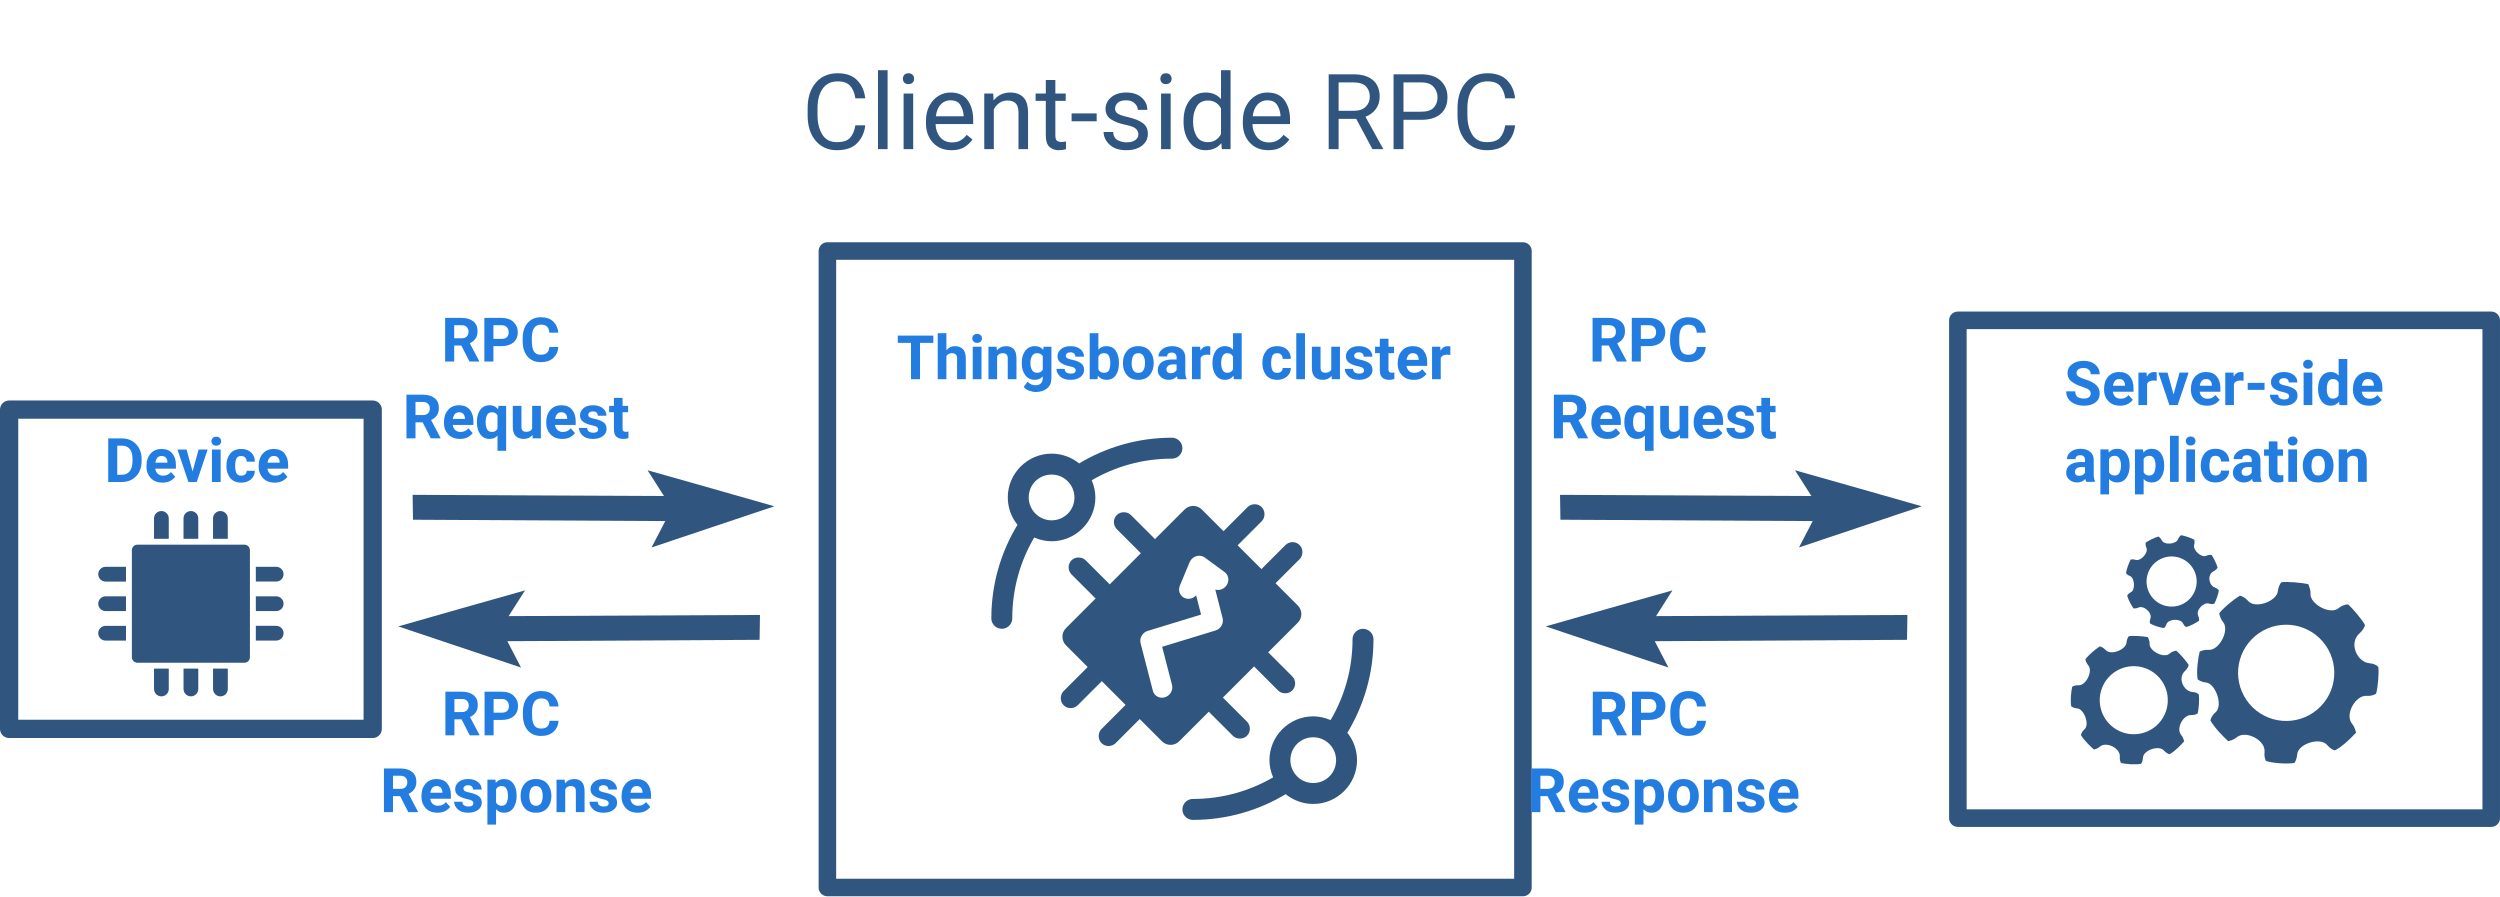
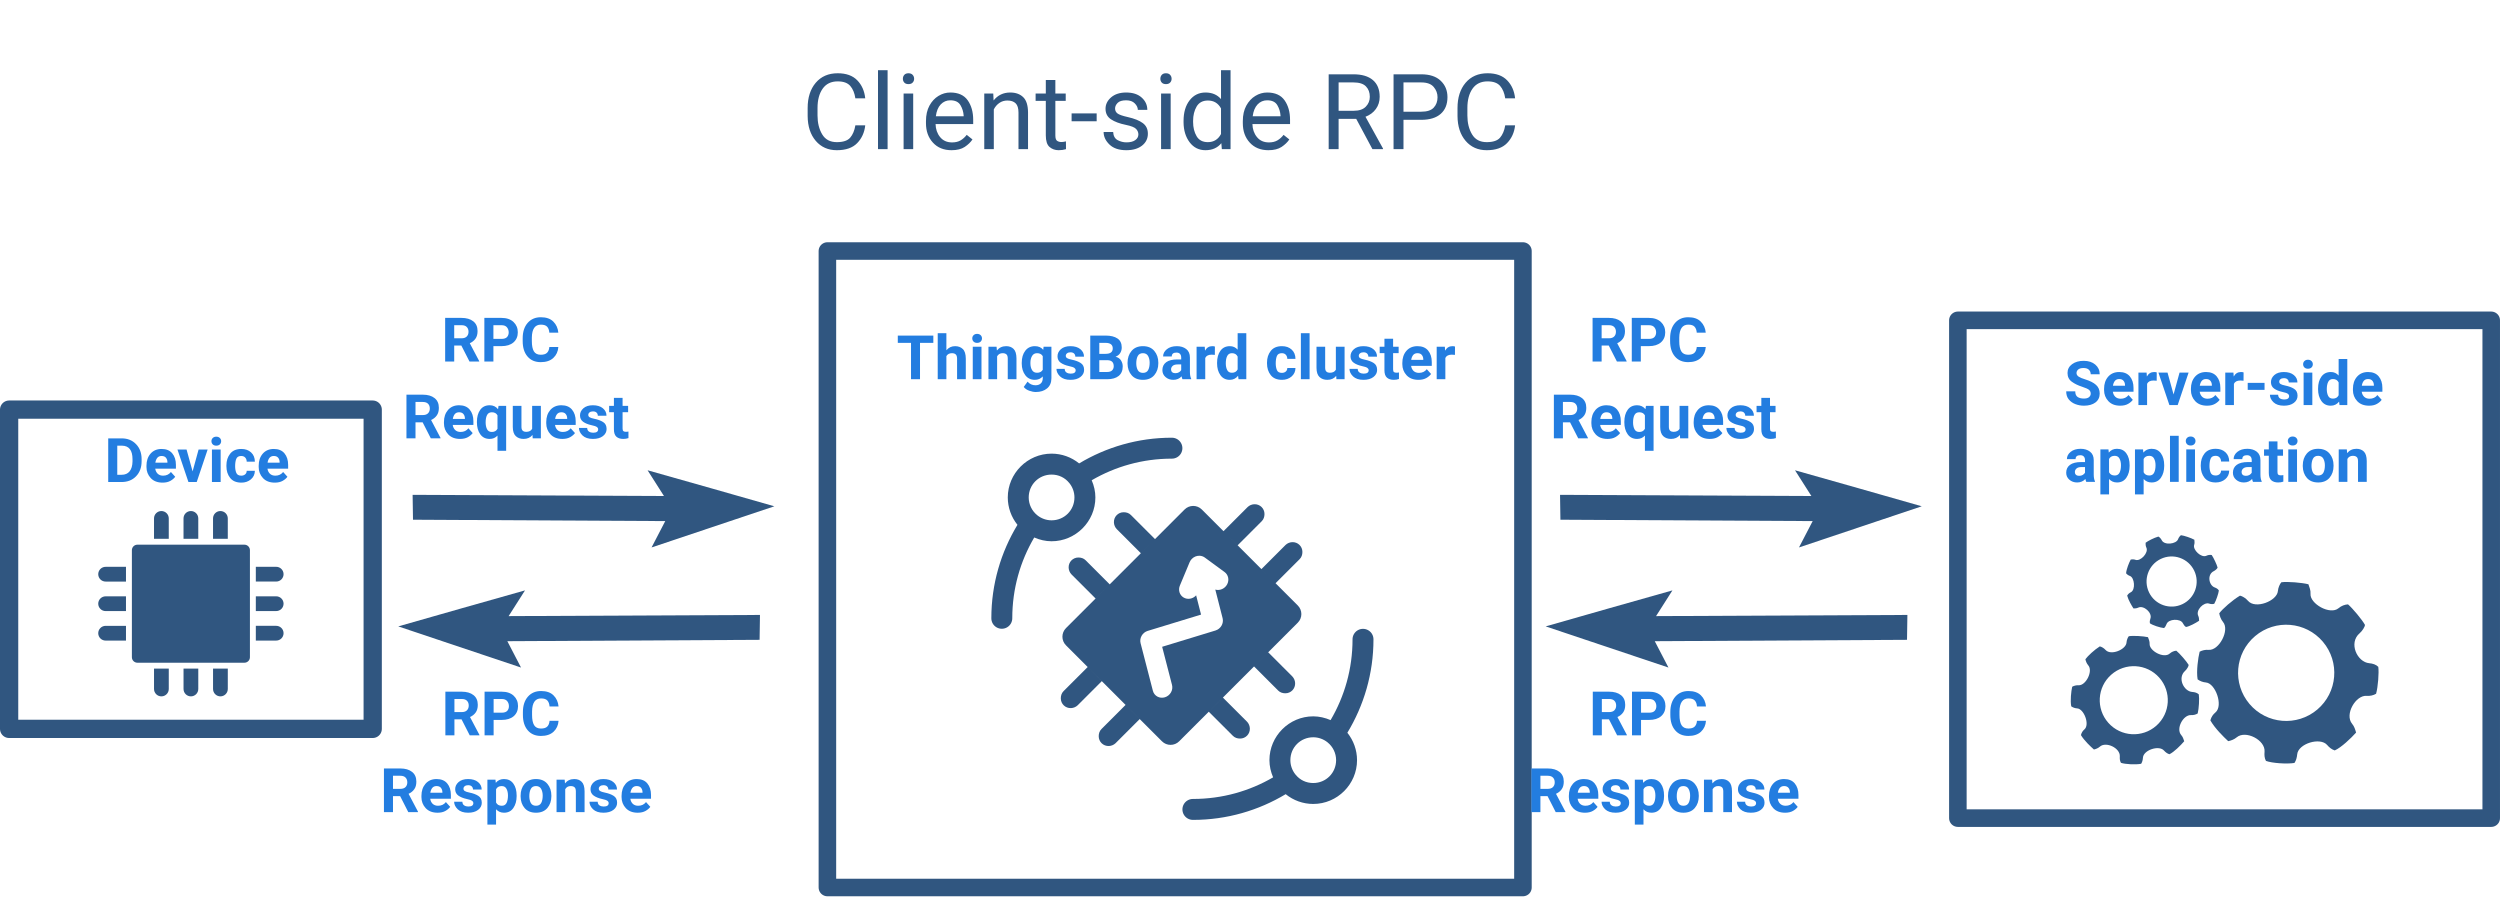
<svg xmlns="http://www.w3.org/2000/svg" id="svg2" height="255.36" width="712.29" version="1.1" viewBox="0 0 712.293 255.357">
  <g id="layer1" transform="translate(29.29 -718.71)">
    <text id="text5032" style="word-spacing:0px;letter-spacing:0px" xml:space="preserve" font-size="30px" line-height="125%" y="761.207" x="199.058" font-family="Roboto" fill="#305680">
      <tspan id="tspan5034" x="199.058" y="761.207">Client-side RPC</tspan>
    </text>
    <g id="g9084">
      <g id="g9893" transform="translate(0 6.7765)">
        <g id="g4264" fill="#305680" transform="matrix(.4204 0 0 .4204 82.238 704.98)">
          <g id="g4283" transform="translate(-318.77 19.031)" fill="#305680">
            <path id="rect5324" style="color-rendering:auto;text-decoration-color:#000000;color:#000000;isolation:auto;mix-blend-mode:normal;shape-rendering:auto;solid-color:#000000;block-progression:tb;text-decoration-line:none;text-decoration-style:solid;image-rendering:auto;white-space:normal;text-indent:0;text-transform:none" d="m146.6 366.65c-2.065 0-3.739 1.674-3.739 3.739v72.522c0 2.065 1.674 3.739 3.739 3.739h72.522c2.065-0 3.739-1.674 3.739-3.739v-72.522c-0-2.065-1.674-3.739-3.739-3.739z" />
            <g id="g5386" fill-rule="evenodd" transform="translate(-257.14 294.29)">
              <path id="path5330" style="color-rendering:auto;text-decoration-color:#000000;color:#000000;isolation:auto;mix-blend-mode:normal;shape-rendering:auto;solid-color:#000000;block-progression:tb;text-decoration-line:none;text-decoration-style:solid;image-rendering:auto;white-space:normal;text-indent:0;text-transform:none" d="m419.92 49.559a5 5 0 0 0 -4.923 5.07v13.733h9.999v-13.733a5 5 0 0 0 -5.076 -5.07z" />
              <path id="path5330-6" style="color-rendering:auto;text-decoration-color:#000000;color:#000000;isolation:auto;mix-blend-mode:normal;shape-rendering:auto;solid-color:#000000;block-progression:tb;text-decoration-line:none;text-decoration-style:solid;image-rendering:auto;white-space:normal;text-indent:0;text-transform:none" d="m439.92 49.559a5 5 0 0 0 -4.923 5.07v13.733h9.999v-13.733a5 5 0 0 0 -5.076 -5.07z" />
              <path id="path5330-6-7" style="color-rendering:auto;text-decoration-color:#000000;color:#000000;isolation:auto;mix-blend-mode:normal;shape-rendering:auto;solid-color:#000000;block-progression:tb;text-decoration-line:none;text-decoration-style:solid;image-rendering:auto;white-space:normal;text-indent:0;text-transform:none" d="m459.92 49.559a5 5 0 0 0 -4.923 5.07v13.733h9.999v-13.733a5 5 0 0 0 -5.076 -5.07z" />
            </g>
            <g id="g5386-5" fill-rule="evenodd" transform="matrix(-1 0 0 -1 622.86 519.01)">
              <path id="path5330-3" style="color-rendering:auto;text-decoration-color:#000000;color:#000000;isolation:auto;mix-blend-mode:normal;shape-rendering:auto;solid-color:#000000;block-progression:tb;text-decoration-line:none;text-decoration-style:solid;image-rendering:auto;white-space:normal;text-indent:0;text-transform:none" d="m419.92 49.559a5 5 0 0 0 -4.923 5.07v13.733h9.999v-13.733a5 5 0 0 0 -5.076 -5.07z" />
              <path id="path5330-6-5" style="color-rendering:auto;text-decoration-color:#000000;color:#000000;isolation:auto;mix-blend-mode:normal;shape-rendering:auto;solid-color:#000000;block-progression:tb;text-decoration-line:none;text-decoration-style:solid;image-rendering:auto;white-space:normal;text-indent:0;text-transform:none" d="m439.92 49.559a5 5 0 0 0 -4.923 5.07v13.733h9.999v-13.733a5 5 0 0 0 -5.076 -5.07z" />
              <path id="path5330-6-7-6" style="color-rendering:auto;text-decoration-color:#000000;color:#000000;isolation:auto;mix-blend-mode:normal;shape-rendering:auto;solid-color:#000000;block-progression:tb;text-decoration-line:none;text-decoration-style:solid;image-rendering:auto;white-space:normal;text-indent:0;text-transform:none" d="m459.92 49.559a5 5 0 0 0 -4.923 5.07v13.733h9.999v-13.733a5 5 0 0 0 -5.076 -5.07z" />
            </g>
            <g id="g5386-2" fill-rule="evenodd" transform="matrix(0 -1 1 0 70.498 846.65)">
              <path id="path5330-9" style="color-rendering:auto;text-decoration-color:#000000;color:#000000;isolation:auto;mix-blend-mode:normal;shape-rendering:auto;solid-color:#000000;block-progression:tb;text-decoration-line:none;text-decoration-style:solid;image-rendering:auto;white-space:normal;text-indent:0;text-transform:none" d="m419.92 49.559a5 5 0 0 0 -4.923 5.07v13.733h9.999v-13.733a5 5 0 0 0 -5.076 -5.07z" />
              <path id="path5330-6-1" style="color-rendering:auto;text-decoration-color:#000000;color:#000000;isolation:auto;mix-blend-mode:normal;shape-rendering:auto;solid-color:#000000;block-progression:tb;text-decoration-line:none;text-decoration-style:solid;image-rendering:auto;white-space:normal;text-indent:0;text-transform:none" d="m439.92 49.559a5 5 0 0 0 -4.923 5.07v13.733h9.999v-13.733a5 5 0 0 0 -5.076 -5.07z" />
              <path id="path5330-6-7-2" style="color-rendering:auto;text-decoration-color:#000000;color:#000000;isolation:auto;mix-blend-mode:normal;shape-rendering:auto;solid-color:#000000;block-progression:tb;text-decoration-line:none;text-decoration-style:solid;image-rendering:auto;white-space:normal;text-indent:0;text-transform:none" d="m459.92 49.559a5 5 0 0 0 -4.923 5.07v13.733h9.999v-13.733a5 5 0 0 0 -5.076 -5.07z" />
            </g>
            <g id="g5386-2-7" fill-rule="evenodd" transform="matrix(0 1 -1 0 295.22 -33.352)">
              <path id="path5330-9-0" style="color-rendering:auto;text-decoration-color:#000000;color:#000000;isolation:auto;mix-blend-mode:normal;shape-rendering:auto;solid-color:#000000;block-progression:tb;text-decoration-line:none;text-decoration-style:solid;image-rendering:auto;white-space:normal;text-indent:0;text-transform:none" d="m419.92 49.559a5 5 0 0 0 -4.923 5.07v13.733h9.999v-13.733a5 5 0 0 0 -5.076 -5.07z" />
              <path id="path5330-6-1-9" style="color-rendering:auto;text-decoration-color:#000000;color:#000000;isolation:auto;mix-blend-mode:normal;shape-rendering:auto;solid-color:#000000;block-progression:tb;text-decoration-line:none;text-decoration-style:solid;image-rendering:auto;white-space:normal;text-indent:0;text-transform:none" d="m439.92 49.559a5 5 0 0 0 -4.923 5.07v13.733h9.999v-13.733a5 5 0 0 0 -5.076 -5.07z" />
              <path id="path5330-6-7-2-3" style="color-rendering:auto;text-decoration-color:#000000;color:#000000;isolation:auto;mix-blend-mode:normal;shape-rendering:auto;solid-color:#000000;block-progression:tb;text-decoration-line:none;text-decoration-style:solid;image-rendering:auto;white-space:normal;text-indent:0;text-transform:none" d="m459.92 49.559a5 5 0 0 0 -4.923 5.07v13.733h9.999v-13.733a5 5 0 0 0 -5.076 -5.07z" />
            </g>
          </g>
        </g>
        <rect id="rect6925-8-9-5-7" stroke-linejoin="round" height="90.962" width="103.59" stroke="#305680" stroke-linecap="round" y="828.64" x="-26.69" stroke-width="5.201" fill="none" />
        <text id="text4914-1-2-0-6-0" style="word-spacing:0px;letter-spacing:0px" font-weight="bold" xml:space="preserve" font-size="17.5px" line-height="125%" y="849.272" x="0.435" font-family="Roboto" fill="#237de0">
          <tspan id="tspan4916-7-0-6-5-9" x="0.435" y="849.272">Device</tspan>
        </text>
      </g>
      <g id="g9884">
        <rect id="rect6925-0" stroke-linejoin="round" height="181.34" width="198.17" stroke="#305680" stroke-linecap="round" y="790.23" x="206.45" stroke-width="5" fill="none" />
        <text id="text4914-1" style="word-spacing:0px;letter-spacing:0px" font-weight="bold" xml:space="preserve" font-size="26.216px" line-height="125%" y="826.758" x="226.163" font-family="Roboto" fill="#237de0">
-           <tspan id="tspan4916-7" font-size="17.5px" y="826.758" x="226.163">Thingsboard cluster</tspan>
+           <tspan id="tspan4916-7" font-size="17.5px" y="826.758" x="226.163">ThingsBoard cluster</tspan>
        </text>
        <g id="g4241" transform="matrix(.34024 0 0 .34024 253.16 594.24)" stroke-width="28" fill="#305680">
          <path id="path4278" style="color-rendering:auto;text-decoration-color:#000000;color:#000000;isolation:auto;mix-blend-mode:normal;shape-rendering:auto;solid-color:#000000;block-progression:tb;text-decoration-line:none;text-decoration-style:solid;image-rendering:auto;white-space:normal;text-indent:0;text-transform:none" d="m151.13 732.36c-28.363 0-54.915 7.915-77.613 21.537-6.472-5.262-14.605-8.191-23.067-8.194a8.766 8.766 0 0 0 -0.004 0c-20.154 0.001-36.679 16.528-36.678 36.682a8.766 8.766 0 0 0 0 0.011c0.01 8.415 2.927 16.483 8.103 22.927-13.83 22.83-21.87 49.58-21.87 78.17a8.766 8.766 0 1 0 17.531 0c0-24.702 6.719-47.748 18.378-67.574 4.566 1.985 9.473 3.15 14.519 3.157a8.766 8.766 0 0 0 0.012 0c20.155 0.001 36.683-16.527 36.682-36.682a8.766 8.766 0 0 0 0 -0.004c-0.002-4.999-1.139-9.863-3.083-14.397 19.717-11.484 42.585-18.095 67.085-18.095a8.766 8.766 0 1 0 0 -17.531zm-100.69 30.88c5.913 0.002 11.191 2.512 14.836 7.077a8.766 8.766 0 0 0 0.183 0.215c2.671 3.38 4.133 7.553 4.134 11.863-0.002 10.677-8.468 19.144-19.144 19.148-4.37-0.008-8.601-1.509-12-4.255a8.766 8.766 0 0 0 -0.012 -0.009c-4.514-3.633-7.136-9.098-7.144-14.893 0.003-10.677 8.47-19.144 19.148-19.146z" />
          <path id="path4486-0-9-6-9-7-6-5" style="color-rendering:auto;text-decoration-color:#000000;color:#000000;isolation:auto;mix-blend-mode:normal;shape-rendering:auto;solid-color:#000000;block-progression:tb;text-decoration-line:none;text-decoration-style:solid;image-rendering:auto;white-space:normal;text-indent:0;text-transform:none" d="m66.992 835.19c-1.492 1.558-2.366 3.71-2.258 6.071 0.096 2.045 0.913 4.02 2.337 5.518 6.805 6.856 20.223 20.223 20.223 20.223l11.844-11.83s-12.973-12.961-20.176-20.171c-1.604-1.633-3.75-2.314-6.012-2.324-2.358-0.011-4.467 0.954-5.959 2.512zm32.147 19.983-36.639 36.639c-3.975 3.976-3.975 10.421 0 14.397l18.156 18.156 31.753 31.753 30.478 30.478c3.976 3.976 10.422 3.976 14.398 0l24.791-24.791 37.914-37.914 36.639-36.639c3.975-3.976 3.975-10.422-0.001-14.398l-18.63-18.63-31.75-31.76-30.01-30c-3.976-3.975-10.421-3.975-14.397 0l-24.79 24.79-37.91 37.91zm37.911-37.91s-12.973-12.961-20.176-20.171c-1.604-1.633-3.75-2.314-6.012-2.324-4.717-0.023-8.434 3.862-8.217 8.583 0.096 2.045 0.913 4.02 2.337 5.518 6.805 6.856 20.223 20.223 20.223 20.223l11.844-11.83zm69.193 5.213s12.961-12.973 20.171-20.176c1.633-1.604 2.314-3.75 2.324-6.012 0.022-4.717-3.862-8.434-8.583-8.217-2.045 0.096-4.02 0.913-5.518 2.337-6.856 6.805-20.223 20.223-20.223 20.223l11.83 11.844zm31.753 31.753s12.961-12.973 20.171-20.176c1.633-1.604 2.314-3.75 2.324-6.012 0.022-4.717-3.862-8.434-8.583-8.217-2.045 0.096-4.02 0.913-5.518 2.337-6.856 6.805-20.223 20.223-20.223 20.223l11.83 11.844zm-18.009 69.667s12.973 12.961 20.178 20.169c1.604 1.632 3.75 2.314 6.012 2.324 4.717 0.022 8.434-3.861 8.217-8.583l-0.002 0.002c-0.096-2.045-0.914-4.021-2.338-5.519-6.805-6.856-20.222-20.222-20.222-20.222l-11.844 11.83zm-37.914 37.914s12.973 12.961 20.178 20.169c1.604 1.632 3.75 2.314 6.012 2.324 4.717 0.023 8.434-3.861 8.217-8.583h-0.002c-0.096-2.045-0.913-4.021-2.337-5.518-6.805-6.856-20.223-20.223-20.223-20.223l-11.844 11.83zm-69.667-5.687s-12.961 12.973-20.169 20.178c-1.632 1.604-2.314 3.75-2.324 6.012-0.023 4.717 3.861 8.434 8.583 8.217h-0.002c2.045-0.096 4.02-0.913 5.518-2.337 6.856-6.805 20.223-20.223 20.223-20.223l-11.82-11.84zm-31.743-31.74s-12.961 12.973-20.169 20.178c-1.632 1.604-2.314 3.75-2.324 6.012-0.023 4.717 3.861 8.434 8.583 8.217h-0.002c2.045-0.096 4.02-0.913 5.518-2.337 6.856-6.805 20.223-20.223 20.223-20.223l-11.829-11.85zm87.237-90.554c1.679-1.706 3.967-2.66 6.297-2.626 1.663 0.024 3.253 0.55 4.562 1.51l16.499 12.1c3.201 2.297 4.144 6.659 2.231 10.312-1.914 3.653-6.123 5.524-9.951 4.423l6.124 23.948c1.113 4.352-1.564 8.968-5.983 10.317l-44.642 13.631 8.246 31.883c1.173 4.37-1.502 9.044-5.955 10.407s-8.976-1.111-10.068-5.505l-10.282-39.769c-1.127-4.356 1.549-8.985 5.976-10.338l44.661-13.637-4.122-16.118c-2.763 3.064-7.234 3.808-10.586 1.762-3.353-2.047-4.614-6.29-2.986-10.047l8.117-19.454c0.433-1.038 1.067-1.989 1.862-2.797z" fill-rule="evenodd" />
          <path id="path4278-5" style="color-rendering:auto;text-decoration-color:#000000;color:#000000;isolation:auto;mix-blend-mode:normal;shape-rendering:auto;solid-color:#000000;block-progression:tb;text-decoration-line:none;text-decoration-style:solid;image-rendering:auto;white-space:normal;text-indent:0;text-transform:none" d="m168.87 1052.4c28.363 0 54.915-7.915 77.614-21.538 6.472 5.262 14.605 8.192 23.067 8.194a8.766 8.766 0 0 0 0.004 0c20.155-0.001 36.68-16.528 36.679-36.682a8.766 8.766 0 0 0 0 -0.011c-0.01-8.415-2.927-16.484-8.103-22.927 13.825-22.82 21.866-49.572 21.866-78.162a8.766 8.766 0 1 0 -17.531 0c0 24.703-6.719 47.749-18.378 67.575-4.566-1.985-9.473-3.15-14.519-3.157a8.766 8.766 0 0 0 -0.012 0c-20.155-0.001-36.683 16.527-36.682 36.682 0.002 4.999 1.139 9.863 3.083 14.397-19.717 11.484-42.586 18.095-67.086 18.095a8.766 8.766 0 1 0 0 17.531zm100.69-30.875c-5.913 0-11.191-2.512-14.836-7.077a8.766 8.766 0 0 0 -0.183 -0.215c-2.671-3.38-4.133-7.553-4.134-11.863 0.002-10.677 8.468-19.144 19.144-19.148 4.37 0.008 8.601 1.509 12 4.255a8.766 8.766 0 0 0 0.012 0.009c4.514 3.633 7.136 9.098 7.144 14.893-0.003 10.677-8.47 19.145-19.148 19.146z" />
        </g>
      </g>
      <g id="g9874" transform="translate(0 1.3865)">
        <rect id="rect6925-0-6" stroke-linejoin="round" height="141.83" width="151.96" stroke="#305680" stroke-linecap="round" y="808.59" x="528.54" stroke-width="5" fill="none" />
        <text id="text4914-1-2" style="word-spacing:0px;letter-spacing:0px" font-weight="bold" xml:space="preserve" font-size="17.5px" line-height="125%" y="832.738" x="558.814" font-family="Roboto" fill="#237de0">
          <tspan id="tspan4916-7-9" y="832.738" x="558.814">Server-side</tspan>
          <tspan id="tspan9850" y="854.613" x="558.814">application</tspan>
        </text>
        <g id="g22342" fill-rule="evenodd" transform="matrix(1.0419 -1.3599 1.3599 1.0419 -910.72 545.49)" clip-rule="evenodd" fill="#305680">
          <path id="path4298-8-9-2" d="m363.34 833.96c1.696 0.369 3.836-2.95 2.978-4.285-0.281-0.439-0.421-0.928-0.431-1.414 0.916-0.995 2.862-2.105 3.857-2.532 0.458 0.21 0.863 0.548 1.155 1.004 0.936 1.458 4.754 0.82 5.135-0.925 0.119-0.545 0.486-1.091 0.766-1.377 0.96-0.001 3.026 0.398 4.426 0.955 0.179 0.357 0.247 1.032 0.127 1.58-0.402 1.846 2.917 3.856 4.314 2.959 0.467-0.3 1.125-0.463 1.507-0.432 0.727 0.706 2.04 2.759 2.474 3.776-0.281 0.417-0.558 0.928-1.04 1.237-1.397 0.898-0.866 4.77 0.929 5.161 0.59 0.129 1.114 0.449 1.464 0.861-0.052 0.999-0.601 3.422-0.993 4.311-0.226 0.181-1.063 0.272-1.63 0.148-2.443-0.532-4.084 2.607-2.993 4.307 0.308 0.48 0.503 1.027 0.43 1.552-0.693 0.701-2.691 1.997-3.774 2.43-0.471-0.177-0.928-0.557-1.237-1.039-0.975-1.519-4.726-1.065-5.161 0.93-0.113 0.519-0.428 0.964-0.749 1.394-1.274-0.095-3.487-0.446-4.519-1.011-0.178-0.489-0.162-1.034-0.051-1.541 0.381-1.746-2.76-3.986-4.278-3.011-0.424 0.273-0.928 0.48-1.401 0.5-0.935-0.88-2.307-2.954-2.611-3.971 0.23-0.509 0.631-0.827 1.071-1.111 1.64-1.052 0.971-4.723-0.924-5.135-0.519-0.114-0.994-0.411-1.358-0.731 0.106-1.103 0.343-3.05 0.94-4.462 0.581-0.229 1.029-0.246 1.577-0.127zm4.549 3.63c-0.942 4.318 1.796 8.581 6.114 9.522 4.318 0.94 8.581-1.798 9.522-6.116 0.941-4.318-1.796-8.581-6.114-9.522-4.318-0.941-8.581 1.797-9.522 6.116z" />
          <path id="path4298-3-7-2-5" d="m370.63 810.63c0.807 0.407 2.319-0.988 2.06-1.774-0.085-0.258-0.092-0.523-0.033-0.769 0.592-0.383 1.718-0.689 2.276-0.775 0.204 0.166 0.364 0.389 0.452 0.657 0.282 0.857 2.292 1.033 2.711 0.202 0.131-0.26 0.387-0.487 0.566-0.595 0.484 0.125 1.475 0.595 2.108 1.058 0.044 0.204-0.01 0.553-0.142 0.814-0.443 0.879 0.969 2.325 1.791 2.055 0.274-0.09 0.628-0.087 0.816-0.022 0.275 0.451 0.67 1.657 0.756 2.227-0.196 0.174-0.402 0.395-0.685 0.488-0.822 0.271-1.058 2.293-0.204 2.725 0.281 0.142 0.504 0.372 0.626 0.625-0.156 0.497-0.749 1.648-1.062 2.045-0.138 0.062-0.572-0.001-0.842-0.138-1.163-0.587-2.4 0.783-2.071 1.783 0.093 0.283 0.12 0.584 0.015 0.839-0.441 0.263-1.617 0.657-2.22 0.735-0.214-0.151-0.396-0.402-0.489-0.685-0.294-0.893-2.245-1.153-2.724-0.203-0.125 0.247-0.342 0.431-0.56 0.606-0.63-0.214-1.701-0.679-2.148-1.099-0.026-0.27 0.053-0.543 0.175-0.784 0.419-0.831-0.873-2.37-1.766-2.076-0.25 0.082-0.531 0.121-0.772 0.07-0.357-0.566-0.779-1.791-0.8-2.343 0.183-0.227 0.426-0.335 0.685-0.421 0.965-0.317 1.105-2.256 0.203-2.711-0.247-0.125-0.448-0.337-0.59-0.546 0.197-0.543 0.57-1.494 1.055-2.128 0.323-0.04 0.551 0.01 0.812 0.141zm1.822 2.424c-1.037 2.056-0.211 4.563 1.844 5.6 2.056 1.037 4.563 0.21 5.6-1.845s0.211-4.563-1.844-5.599c-2.056-1.037-4.563-0.211-5.6 1.845z" />
          <path id="path4298-3-6-9-2-7" d="m347.84 818.38c1.206 0.232 2.662-2.152 2.033-3.082-0.206-0.306-0.314-0.649-0.329-0.993 0.631-0.719 1.988-1.538 2.685-1.857 0.328 0.141 0.62 0.373 0.834 0.69 0.687 1.015 3.377 0.499 3.616-0.742 0.075-0.388 0.325-0.78 0.518-0.987 0.679-0.017 2.147 0.23 3.147 0.6 0.133 0.25 0.193 0.726 0.117 1.115-0.253 1.312 2.129 2.678 3.102 2.019 0.325-0.22 0.788-0.347 1.058-0.332 0.526 0.487 1.49 1.916 1.815 2.628-0.192 0.3-0.379 0.666-0.714 0.892-0.973 0.659-0.531 3.388 0.745 3.634 0.42 0.081 0.796 0.299 1.05 0.584-0.02 0.707-0.367 2.43-0.629 3.066-0.157 0.132-0.747 0.211-1.151 0.133-1.737-0.335-2.844 1.914-2.043 3.097 0.226 0.335 0.373 0.718 0.331 1.09-0.478 0.508-1.869 1.458-2.628 1.783-0.336-0.117-0.666-0.378-0.893-0.714-0.715-1.058-3.361-0.673-3.634 0.746-0.071 0.369-0.287 0.689-0.506 0.999-0.903-0.045-2.474-0.256-3.213-0.638-0.134-0.343-0.132-0.728-0.062-1.089 0.239-1.241-2.02-2.772-3.077-2.056-0.295 0.2-0.648 0.355-0.983 0.377-0.677-0.606-1.682-2.05-1.914-2.764 0.154-0.364 0.432-0.596 0.739-0.804 1.142-0.772 0.606-3.357-0.741-3.616-0.369-0.071-0.71-0.273-0.973-0.494 0.056-0.782 0.19-2.163 0.588-3.172 0.407-0.172 0.724-0.192 1.113-0.117zm3.279 2.49c-0.592 3.07 1.417 6.038 4.487 6.63 3.07 0.591 6.038-1.419 6.63-4.489 0.592-3.07-1.417-6.038-4.487-6.63-3.07-0.592-6.038 1.418-6.63 4.488z" />
        </g>
      </g>
      <g id="g9031">
        <text id="text4914-6-5-7" style="word-spacing:0px;letter-spacing:0px;text-anchor:middle;text-align:center" font-weight="bold" xml:space="preserve" font-size="17.5px" line-height="125%" y="821.719" x="137.365" font-family="Roboto" fill="#237de0">
          <tspan id="tspan4916-9-0-9" x="137.365" y="821.719">RPC</tspan>
          <tspan id="tspan8977" x="137.365" y="843.594">Request</tspan>
        </text>
        <g id="g9000" fill="#305680">
          <path id="path18461-2-0-6" d="m191.33 862.96c-11.659 3.91-23.311 7.827-34.979 11.725 1.278-2.511 2.613-5.004 3.9-7.51l-71.871-0.39-0.108-7.09 71.612 0.333c-1.546-2.446-3.136-4.878-4.665-7.329 12.044 3.409 24.098 6.802 36.112 10.259z" />
          <path id="path18461-2-0-6-3" d="m84.181 897.18c11.659 3.91 23.311 7.827 34.979 11.725-1.278-2.511-2.613-5.004-3.9-7.51l71.871-0.39 0.108-7.09-71.612 0.333c1.546-2.446 3.136-4.878 4.665-7.329-12.044 3.409-24.098 6.802-36.112 10.259z" />
        </g>
        <text id="text4914-6-5-7-3" style="word-spacing:0px;letter-spacing:0px;text-anchor:middle;text-align:center" font-weight="bold" xml:space="preserve" font-size="17.5px" line-height="125%" y="928.219" x="137.429" font-family="Roboto" fill="#237de0">
          <tspan id="tspan4916-9-0-9-7" x="137.429" y="928.219">RPC</tspan>
          <tspan id="tspan8977-0" x="137.429" y="950.094">Response</tspan>
        </text>
      </g>
      <g id="g9031-4" transform="translate(326.92)">
        <text id="text4914-6-5-7-5" style="word-spacing:0px;letter-spacing:0px;text-anchor:middle;text-align:center" font-weight="bold" xml:space="preserve" font-size="17.5px" line-height="125%" y="821.719" x="137.365" font-family="Roboto" fill="#237de0">
          <tspan id="tspan4916-9-0-9-4" x="137.365" y="821.719">RPC</tspan>
          <tspan id="tspan8977-3" x="137.365" y="843.594">Request</tspan>
        </text>
        <g id="g9000-2" fill="#305680">
          <path id="path18461-2-0-6-2" d="m191.33 862.96c-11.659 3.91-23.311 7.827-34.979 11.725 1.278-2.511 2.613-5.004 3.9-7.51l-71.871-0.39-0.108-7.09 71.612 0.333c-1.546-2.446-3.136-4.878-4.665-7.329 12.044 3.409 24.098 6.802 36.112 10.259z" />
          <path id="path18461-2-0-6-3-4" d="m84.181 897.18c11.659 3.91 23.311 7.827 34.979 11.725-1.278-2.511-2.613-5.004-3.9-7.51l71.871-0.39 0.108-7.09-71.612 0.333c1.546-2.446 3.136-4.878 4.665-7.329-12.044 3.409-24.098 6.802-36.112 10.259z" />
        </g>
        <text id="text4914-6-5-7-3-7" style="word-spacing:0px;letter-spacing:0px;text-anchor:middle;text-align:center" font-weight="bold" xml:space="preserve" font-size="17.5px" line-height="125%" y="928.219" x="137.429" font-family="Roboto" fill="#237de0">
          <tspan id="tspan4916-9-0-9-7-4" x="137.429" y="928.219">RPC</tspan>
          <tspan id="tspan8977-0-1" x="137.429" y="950.094">Response</tspan>
        </text>
      </g>
    </g>
  </g>
</svg>
